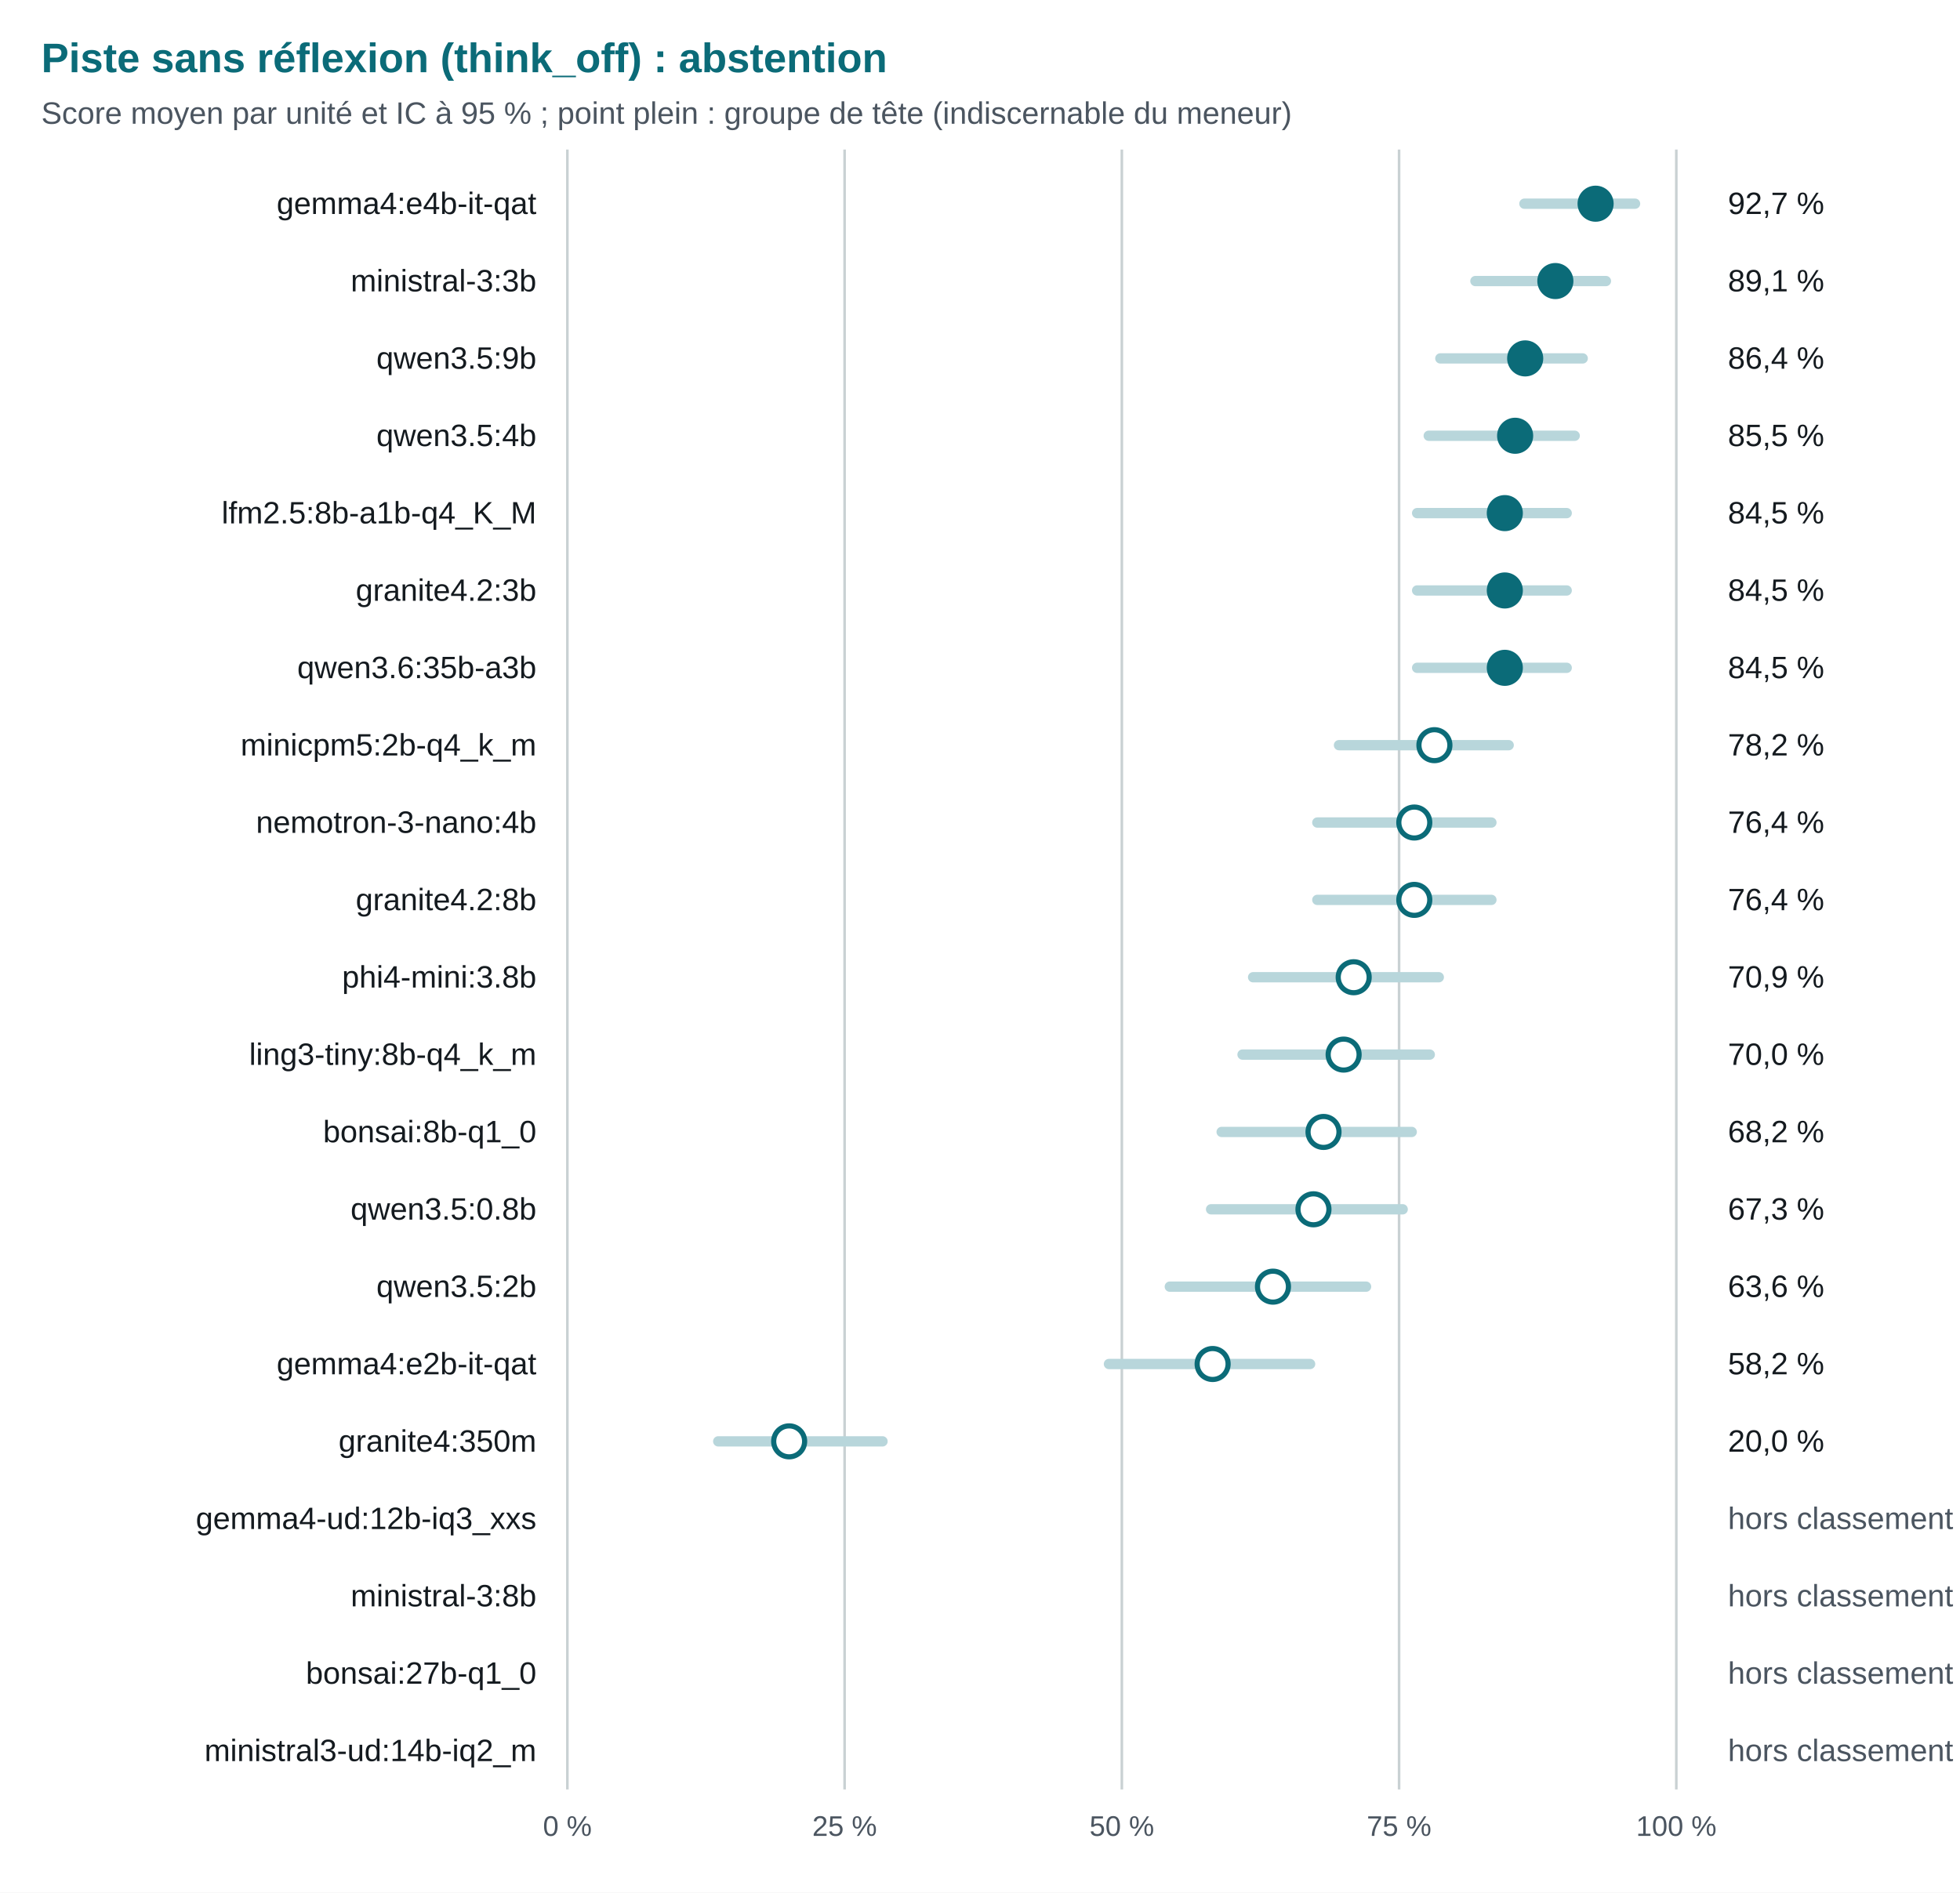
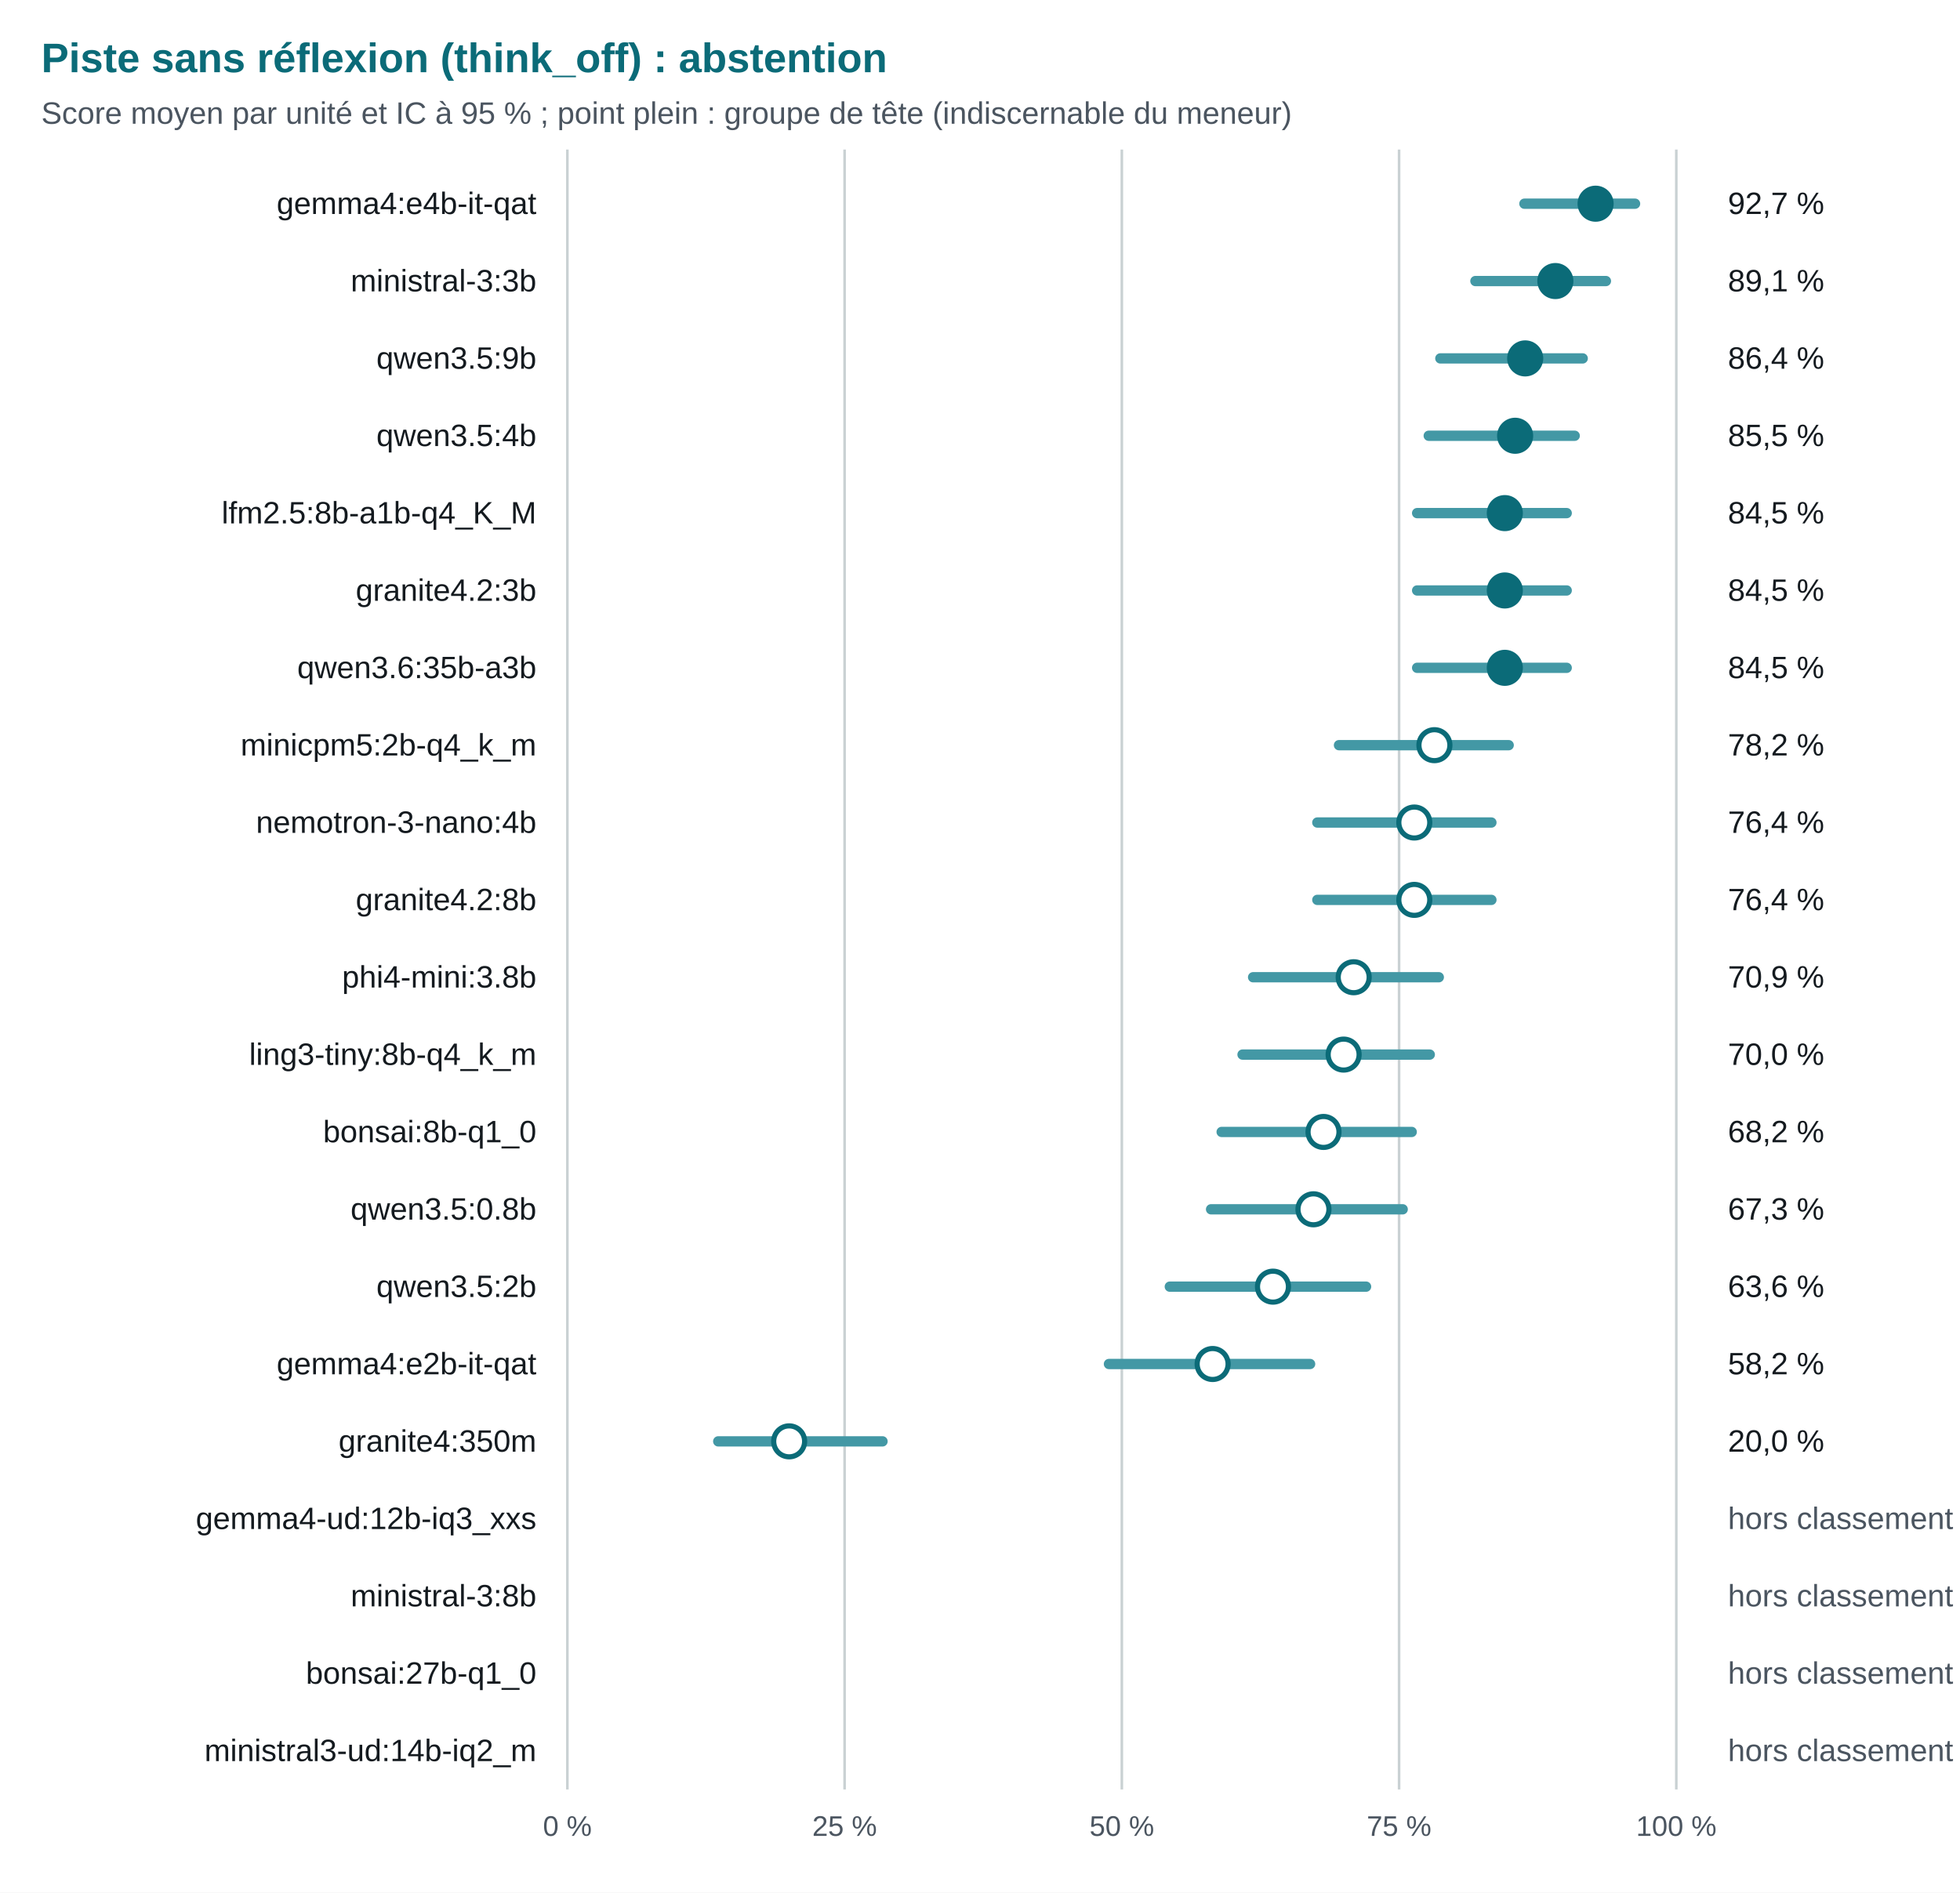
<svg xmlns="http://www.w3.org/2000/svg" width="760" height="734" viewBox="0 0 760 734" role="img" aria-label="Piste sans réflexion (think_off) : abstention. gemma4:e4b-it-qat : 92,7 % (IC à 95 % de 86,3 % à 96,3 %) ; ministral-3:3b : 89,1 % (IC à 95 % de 81,9 % à 93,6 %) ; qwen3.5:9b : 86,4 % (IC à 95 % de 78,7 % à 91,6 %) ; qwen3.5:4b : 85,5 % (IC à 95 % de 77,7 % à 90,8 %) ; lfm2.5:8b-a1b-q4_K_M : 84,5 % (IC à 95 % de 76,6 % à 90,1 %) ; granite4.2:3b : 84,5 % (IC à 95 % de 76,6 % à 90,1 %) ; qwen3.6:35b-a3b : 84,5 % (IC à 95 % de 76,6 % à 90,1 %) ; minicpm5:2b-q4_k_m : 78,2 % (IC à 95 % de 69,6 % à 84,9 %) ; nemotron-3-nano:4b : 76,4 % (IC à 95 % de 67,6 % à 83,3 %) ; granite4.2:8b : 76,4 % (IC à 95 % de 67,6 % à 83,3 %) ; phi4-mini:3.8b : 70,9 % (IC à 95 % de 61,8 % à 78,6 %) ; ling3-tiny:8b-q4_k_m : 70,0 % (IC à 95 % de 60,9 % à 77,8 %) ; bonsai:8b-q1_0 : 68,2 % (IC à 95 % de 59,0 % à 76,1 %) ; qwen3.5:0.8b : 67,3 % (IC à 95 % de 58,1 % à 75,3 %) ; qwen3.5:2b : 63,6 % (IC à 95 % de 54,3 % à 72,0 %) ; gemma4:e2b-it-qat : 58,2 % (IC à 95 % de 48,8 % à 67,0 %) ; granite4:350m : 20,0 % (IC à 95 % de 13,6 % à 28,4 %) ; gemma4-ud:12b-iq3_xxs : hors classement ; ministral-3:8b : hors classement ; bonsai:27b-q1_0 : hors classement ; ministral3-ud:14b-iq2_m : hors classement.">
  <rect width="760" height="734" fill="#FFFFFF" />
  <text x="16" y="28" font-family="Arial, Helvetica, sans-serif" font-size="16" font-weight="bold" fill="#0B6B78">Piste sans réflexion (think_off) : abstention</text>
  <text x="16" y="48" font-family="Arial, Helvetica, sans-serif" font-size="12" fill="#4B5560">Score moyen par unité et IC à 95 % ; point plein : groupe de tête (indiscernable du meneur)</text>
  <line x1="220.0" y1="58" x2="220.0" y2="694" stroke="#C9D1D3" stroke-width="1" />
  <text x="220.0" y="712" font-family="Arial, Helvetica, sans-serif" font-size="11" fill="#4B5560" text-anchor="middle">0 %</text>
  <line x1="327.5" y1="58" x2="327.5" y2="694" stroke="#C9D1D3" stroke-width="1" />
  <text x="327.5" y="712" font-family="Arial, Helvetica, sans-serif" font-size="11" fill="#4B5560" text-anchor="middle">25 %</text>
  <line x1="435.0" y1="58" x2="435.0" y2="694" stroke="#C9D1D3" stroke-width="1" />
  <text x="435.0" y="712" font-family="Arial, Helvetica, sans-serif" font-size="11" fill="#4B5560" text-anchor="middle">50 %</text>
  <line x1="542.5" y1="58" x2="542.5" y2="694" stroke="#C9D1D3" stroke-width="1" />
  <text x="542.5" y="712" font-family="Arial, Helvetica, sans-serif" font-size="11" fill="#4B5560" text-anchor="middle">75 %</text>
  <line x1="650.0" y1="58" x2="650.0" y2="694" stroke="#C9D1D3" stroke-width="1" />
  <text x="650.0" y="712" font-family="Arial, Helvetica, sans-serif" font-size="11" fill="#4B5560" text-anchor="middle">100 %</text>
  <text x="208" y="83.0" font-family="Arial, Helvetica, sans-serif" font-size="12" fill="#141A1F" text-anchor="end">gemma4:e4b-it-qat</text>
-   <line x1="591.1" y1="79.0" x2="634.0" y2="79.0" stroke="#B8D6DB" stroke-width="4" stroke-linecap="round" />
+   <line x1="591.1" y1="79.0" x2="634.0" y2="79.0" stroke="#4398A5" stroke-width="4" stroke-linecap="round" />
  <circle cx="618.7" cy="79.0" r="6" fill="#0B6B78" stroke="#0B6B78" stroke-width="2" />
  <text x="670" y="83.0" font-family="Arial, Helvetica, sans-serif" font-size="12" fill="#141A1F">92,7 %</text>
  <text x="208" y="113.0" font-family="Arial, Helvetica, sans-serif" font-size="12" fill="#141A1F" text-anchor="end">ministral-3:3b</text>
-   <line x1="572.1" y1="109.0" x2="622.7" y2="109.0" stroke="#B8D6DB" stroke-width="4" stroke-linecap="round" />
+   <line x1="572.1" y1="109.0" x2="622.7" y2="109.0" stroke="#4398A5" stroke-width="4" stroke-linecap="round" />
  <circle cx="603.1" cy="109.0" r="6" fill="#0B6B78" stroke="#0B6B78" stroke-width="2" />
  <text x="670" y="113.0" font-family="Arial, Helvetica, sans-serif" font-size="12" fill="#141A1F">89,1 %</text>
  <text x="208" y="143.0" font-family="Arial, Helvetica, sans-serif" font-size="12" fill="#141A1F" text-anchor="end">qwen3.5:9b</text>
-   <line x1="558.5" y1="139.0" x2="613.7" y2="139.0" stroke="#B8D6DB" stroke-width="4" stroke-linecap="round" />
+   <line x1="558.5" y1="139.0" x2="613.7" y2="139.0" stroke="#4398A5" stroke-width="4" stroke-linecap="round" />
  <circle cx="591.4" cy="139.0" r="6" fill="#0B6B78" stroke="#0B6B78" stroke-width="2" />
  <text x="670" y="143.0" font-family="Arial, Helvetica, sans-serif" font-size="12" fill="#141A1F">86,4 %</text>
  <text x="208" y="173.0" font-family="Arial, Helvetica, sans-serif" font-size="12" fill="#141A1F" text-anchor="end">qwen3.5:4b</text>
-   <line x1="554.0" y1="169.0" x2="610.6" y2="169.0" stroke="#B8D6DB" stroke-width="4" stroke-linecap="round" />
+   <line x1="554.0" y1="169.0" x2="610.6" y2="169.0" stroke="#4398A5" stroke-width="4" stroke-linecap="round" />
  <circle cx="587.5" cy="169.0" r="6" fill="#0B6B78" stroke="#0B6B78" stroke-width="2" />
  <text x="670" y="173.0" font-family="Arial, Helvetica, sans-serif" font-size="12" fill="#141A1F">85,5 %</text>
  <text x="208" y="203.0" font-family="Arial, Helvetica, sans-serif" font-size="12" fill="#141A1F" text-anchor="end">lfm2.5:8b-a1b-q4_K_M</text>
-   <line x1="549.5" y1="199.0" x2="607.5" y2="199.0" stroke="#B8D6DB" stroke-width="4" stroke-linecap="round" />
+   <line x1="549.5" y1="199.0" x2="607.5" y2="199.0" stroke="#4398A5" stroke-width="4" stroke-linecap="round" />
  <circle cx="583.5" cy="199.0" r="6" fill="#0B6B78" stroke="#0B6B78" stroke-width="2" />
  <text x="670" y="203.0" font-family="Arial, Helvetica, sans-serif" font-size="12" fill="#141A1F">84,5 %</text>
  <text x="208" y="233.0" font-family="Arial, Helvetica, sans-serif" font-size="12" fill="#141A1F" text-anchor="end">granite4.2:3b</text>
-   <line x1="549.5" y1="229.0" x2="607.5" y2="229.0" stroke="#B8D6DB" stroke-width="4" stroke-linecap="round" />
+   <line x1="549.5" y1="229.0" x2="607.5" y2="229.0" stroke="#4398A5" stroke-width="4" stroke-linecap="round" />
  <circle cx="583.5" cy="229.0" r="6" fill="#0B6B78" stroke="#0B6B78" stroke-width="2" />
  <text x="670" y="233.0" font-family="Arial, Helvetica, sans-serif" font-size="12" fill="#141A1F">84,5 %</text>
  <text x="208" y="263.0" font-family="Arial, Helvetica, sans-serif" font-size="12" fill="#141A1F" text-anchor="end">qwen3.6:35b-a3b</text>
-   <line x1="549.5" y1="259.0" x2="607.5" y2="259.0" stroke="#B8D6DB" stroke-width="4" stroke-linecap="round" />
+   <line x1="549.5" y1="259.0" x2="607.5" y2="259.0" stroke="#4398A5" stroke-width="4" stroke-linecap="round" />
  <circle cx="583.5" cy="259.0" r="6" fill="#0B6B78" stroke="#0B6B78" stroke-width="2" />
  <text x="670" y="263.0" font-family="Arial, Helvetica, sans-serif" font-size="12" fill="#141A1F">84,5 %</text>
  <text x="208" y="293.0" font-family="Arial, Helvetica, sans-serif" font-size="12" fill="#141A1F" text-anchor="end">minicpm5:2b-q4_k_m</text>
-   <line x1="519.2" y1="289.0" x2="585.0" y2="289.0" stroke="#B8D6DB" stroke-width="4" stroke-linecap="round" />
+   <line x1="519.2" y1="289.0" x2="585.0" y2="289.0" stroke="#4398A5" stroke-width="4" stroke-linecap="round" />
  <circle cx="556.2" cy="289.0" r="6" fill="#FFFFFF" stroke="#0B6B78" stroke-width="2" />
  <text x="670" y="293.0" font-family="Arial, Helvetica, sans-serif" font-size="12" fill="#141A1F">78,2 %</text>
  <text x="208" y="323.0" font-family="Arial, Helvetica, sans-serif" font-size="12" fill="#141A1F" text-anchor="end">nemotron-3-nano:4b</text>
-   <line x1="510.8" y1="319.0" x2="578.3" y2="319.0" stroke="#B8D6DB" stroke-width="4" stroke-linecap="round" />
+   <line x1="510.8" y1="319.0" x2="578.3" y2="319.0" stroke="#4398A5" stroke-width="4" stroke-linecap="round" />
  <circle cx="548.4" cy="319.0" r="6" fill="#FFFFFF" stroke="#0B6B78" stroke-width="2" />
  <text x="670" y="323.0" font-family="Arial, Helvetica, sans-serif" font-size="12" fill="#141A1F">76,4 %</text>
  <text x="208" y="353.0" font-family="Arial, Helvetica, sans-serif" font-size="12" fill="#141A1F" text-anchor="end">granite4.2:8b</text>
-   <line x1="510.8" y1="349.0" x2="578.3" y2="349.0" stroke="#B8D6DB" stroke-width="4" stroke-linecap="round" />
+   <line x1="510.8" y1="349.0" x2="578.3" y2="349.0" stroke="#4398A5" stroke-width="4" stroke-linecap="round" />
  <circle cx="548.4" cy="349.0" r="6" fill="#FFFFFF" stroke="#0B6B78" stroke-width="2" />
  <text x="670" y="353.0" font-family="Arial, Helvetica, sans-serif" font-size="12" fill="#141A1F">76,4 %</text>
  <text x="208" y="383.0" font-family="Arial, Helvetica, sans-serif" font-size="12" fill="#141A1F" text-anchor="end">phi4-mini:3.8b</text>
-   <line x1="485.9" y1="379.0" x2="557.9" y2="379.0" stroke="#B8D6DB" stroke-width="4" stroke-linecap="round" />
+   <line x1="485.9" y1="379.0" x2="557.9" y2="379.0" stroke="#4398A5" stroke-width="4" stroke-linecap="round" />
  <circle cx="524.9" cy="379.0" r="6" fill="#FFFFFF" stroke="#0B6B78" stroke-width="2" />
  <text x="670" y="383.0" font-family="Arial, Helvetica, sans-serif" font-size="12" fill="#141A1F">70,9 %</text>
  <text x="208" y="413.0" font-family="Arial, Helvetica, sans-serif" font-size="12" fill="#141A1F" text-anchor="end">ling3-tiny:8b-q4_k_m</text>
-   <line x1="481.8" y1="409.0" x2="554.4" y2="409.0" stroke="#B8D6DB" stroke-width="4" stroke-linecap="round" />
+   <line x1="481.8" y1="409.0" x2="554.4" y2="409.0" stroke="#4398A5" stroke-width="4" stroke-linecap="round" />
  <circle cx="521.0" cy="409.0" r="6" fill="#FFFFFF" stroke="#0B6B78" stroke-width="2" />
  <text x="670" y="413.0" font-family="Arial, Helvetica, sans-serif" font-size="12" fill="#141A1F">70,0 %</text>
  <text x="208" y="443.0" font-family="Arial, Helvetica, sans-serif" font-size="12" fill="#141A1F" text-anchor="end">bonsai:8b-q1_0</text>
-   <line x1="473.7" y1="439.0" x2="547.4" y2="439.0" stroke="#B8D6DB" stroke-width="4" stroke-linecap="round" />
+   <line x1="473.7" y1="439.0" x2="547.4" y2="439.0" stroke="#4398A5" stroke-width="4" stroke-linecap="round" />
  <circle cx="513.2" cy="439.0" r="6" fill="#FFFFFF" stroke="#0B6B78" stroke-width="2" />
  <text x="670" y="443.0" font-family="Arial, Helvetica, sans-serif" font-size="12" fill="#141A1F">68,2 %</text>
  <text x="208" y="473.0" font-family="Arial, Helvetica, sans-serif" font-size="12" fill="#141A1F" text-anchor="end">qwen3.5:0.8b</text>
-   <line x1="469.6" y1="469.0" x2="543.9" y2="469.0" stroke="#B8D6DB" stroke-width="4" stroke-linecap="round" />
+   <line x1="469.6" y1="469.0" x2="543.9" y2="469.0" stroke="#4398A5" stroke-width="4" stroke-linecap="round" />
  <circle cx="509.3" cy="469.0" r="6" fill="#FFFFFF" stroke="#0B6B78" stroke-width="2" />
  <text x="670" y="473.0" font-family="Arial, Helvetica, sans-serif" font-size="12" fill="#141A1F">67,3 %</text>
  <text x="208" y="503.0" font-family="Arial, Helvetica, sans-serif" font-size="12" fill="#141A1F" text-anchor="end">qwen3.5:2b</text>
-   <line x1="453.6" y1="499.0" x2="529.7" y2="499.0" stroke="#B8D6DB" stroke-width="4" stroke-linecap="round" />
+   <line x1="453.6" y1="499.0" x2="529.7" y2="499.0" stroke="#4398A5" stroke-width="4" stroke-linecap="round" />
  <circle cx="493.6" cy="499.0" r="6" fill="#FFFFFF" stroke="#0B6B78" stroke-width="2" />
  <text x="670" y="503.0" font-family="Arial, Helvetica, sans-serif" font-size="12" fill="#141A1F">63,6 %</text>
  <text x="208" y="533.0" font-family="Arial, Helvetica, sans-serif" font-size="12" fill="#141A1F" text-anchor="end">gemma4:e2b-it-qat</text>
-   <line x1="430.0" y1="529.0" x2="508.0" y2="529.0" stroke="#B8D6DB" stroke-width="4" stroke-linecap="round" />
+   <line x1="430.0" y1="529.0" x2="508.0" y2="529.0" stroke="#4398A5" stroke-width="4" stroke-linecap="round" />
  <circle cx="470.2" cy="529.0" r="6" fill="#FFFFFF" stroke="#0B6B78" stroke-width="2" />
  <text x="670" y="533.0" font-family="Arial, Helvetica, sans-serif" font-size="12" fill="#141A1F">58,2 %</text>
  <text x="208" y="563.0" font-family="Arial, Helvetica, sans-serif" font-size="12" fill="#141A1F" text-anchor="end">granite4:350m</text>
-   <line x1="278.5" y1="559.0" x2="342.2" y2="559.0" stroke="#B8D6DB" stroke-width="4" stroke-linecap="round" />
+   <line x1="278.5" y1="559.0" x2="342.2" y2="559.0" stroke="#4398A5" stroke-width="4" stroke-linecap="round" />
  <circle cx="306.0" cy="559.0" r="6" fill="#FFFFFF" stroke="#0B6B78" stroke-width="2" />
  <text x="670" y="563.0" font-family="Arial, Helvetica, sans-serif" font-size="12" fill="#141A1F">20,0 %</text>
  <text x="208" y="593.0" font-family="Arial, Helvetica, sans-serif" font-size="12" fill="#141A1F" text-anchor="end">gemma4-ud:12b-iq3_xxs</text>
  <text x="670" y="593.0" font-family="Arial, Helvetica, sans-serif" font-size="12" fill="#4B5560">hors classement</text>
  <text x="208" y="623.0" font-family="Arial, Helvetica, sans-serif" font-size="12" fill="#141A1F" text-anchor="end">ministral-3:8b</text>
  <text x="670" y="623.0" font-family="Arial, Helvetica, sans-serif" font-size="12" fill="#4B5560">hors classement</text>
  <text x="208" y="653.0" font-family="Arial, Helvetica, sans-serif" font-size="12" fill="#141A1F" text-anchor="end">bonsai:27b-q1_0</text>
  <text x="670" y="653.0" font-family="Arial, Helvetica, sans-serif" font-size="12" fill="#4B5560">hors classement</text>
  <text x="208" y="683.0" font-family="Arial, Helvetica, sans-serif" font-size="12" fill="#141A1F" text-anchor="end">ministral3-ud:14b-iq2_m</text>
  <text x="670" y="683.0" font-family="Arial, Helvetica, sans-serif" font-size="12" fill="#4B5560">hors classement</text>
</svg>
